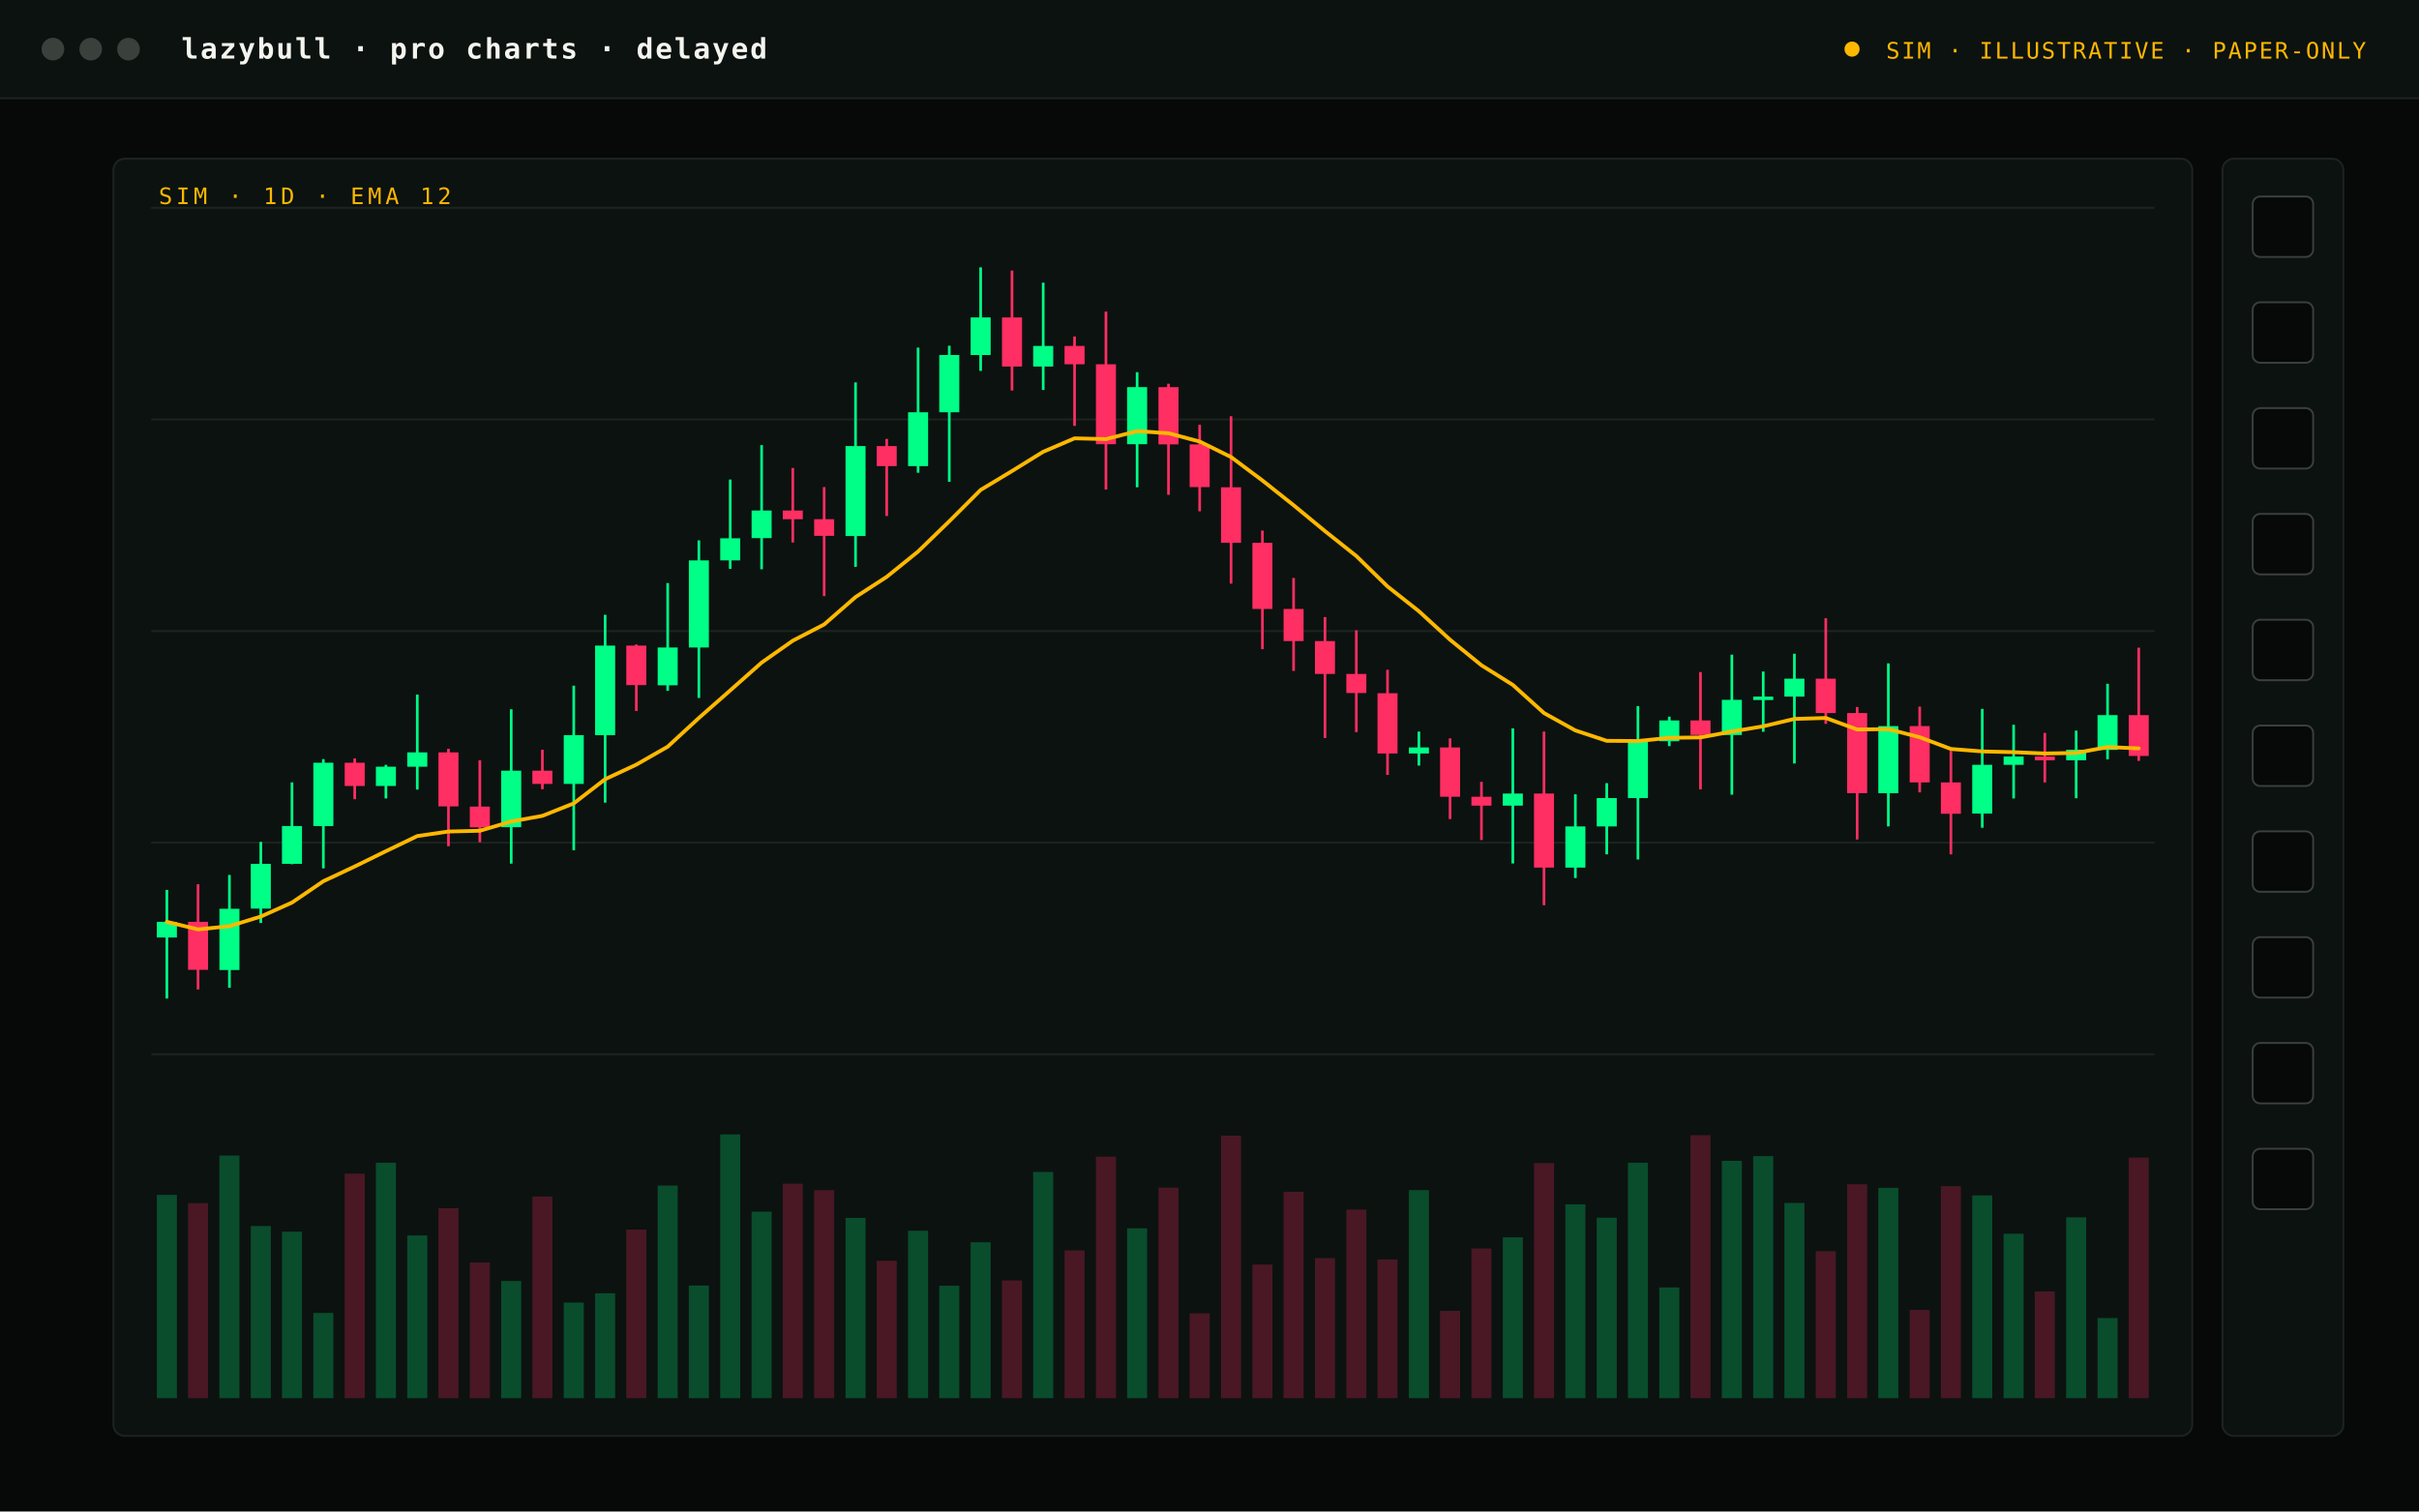
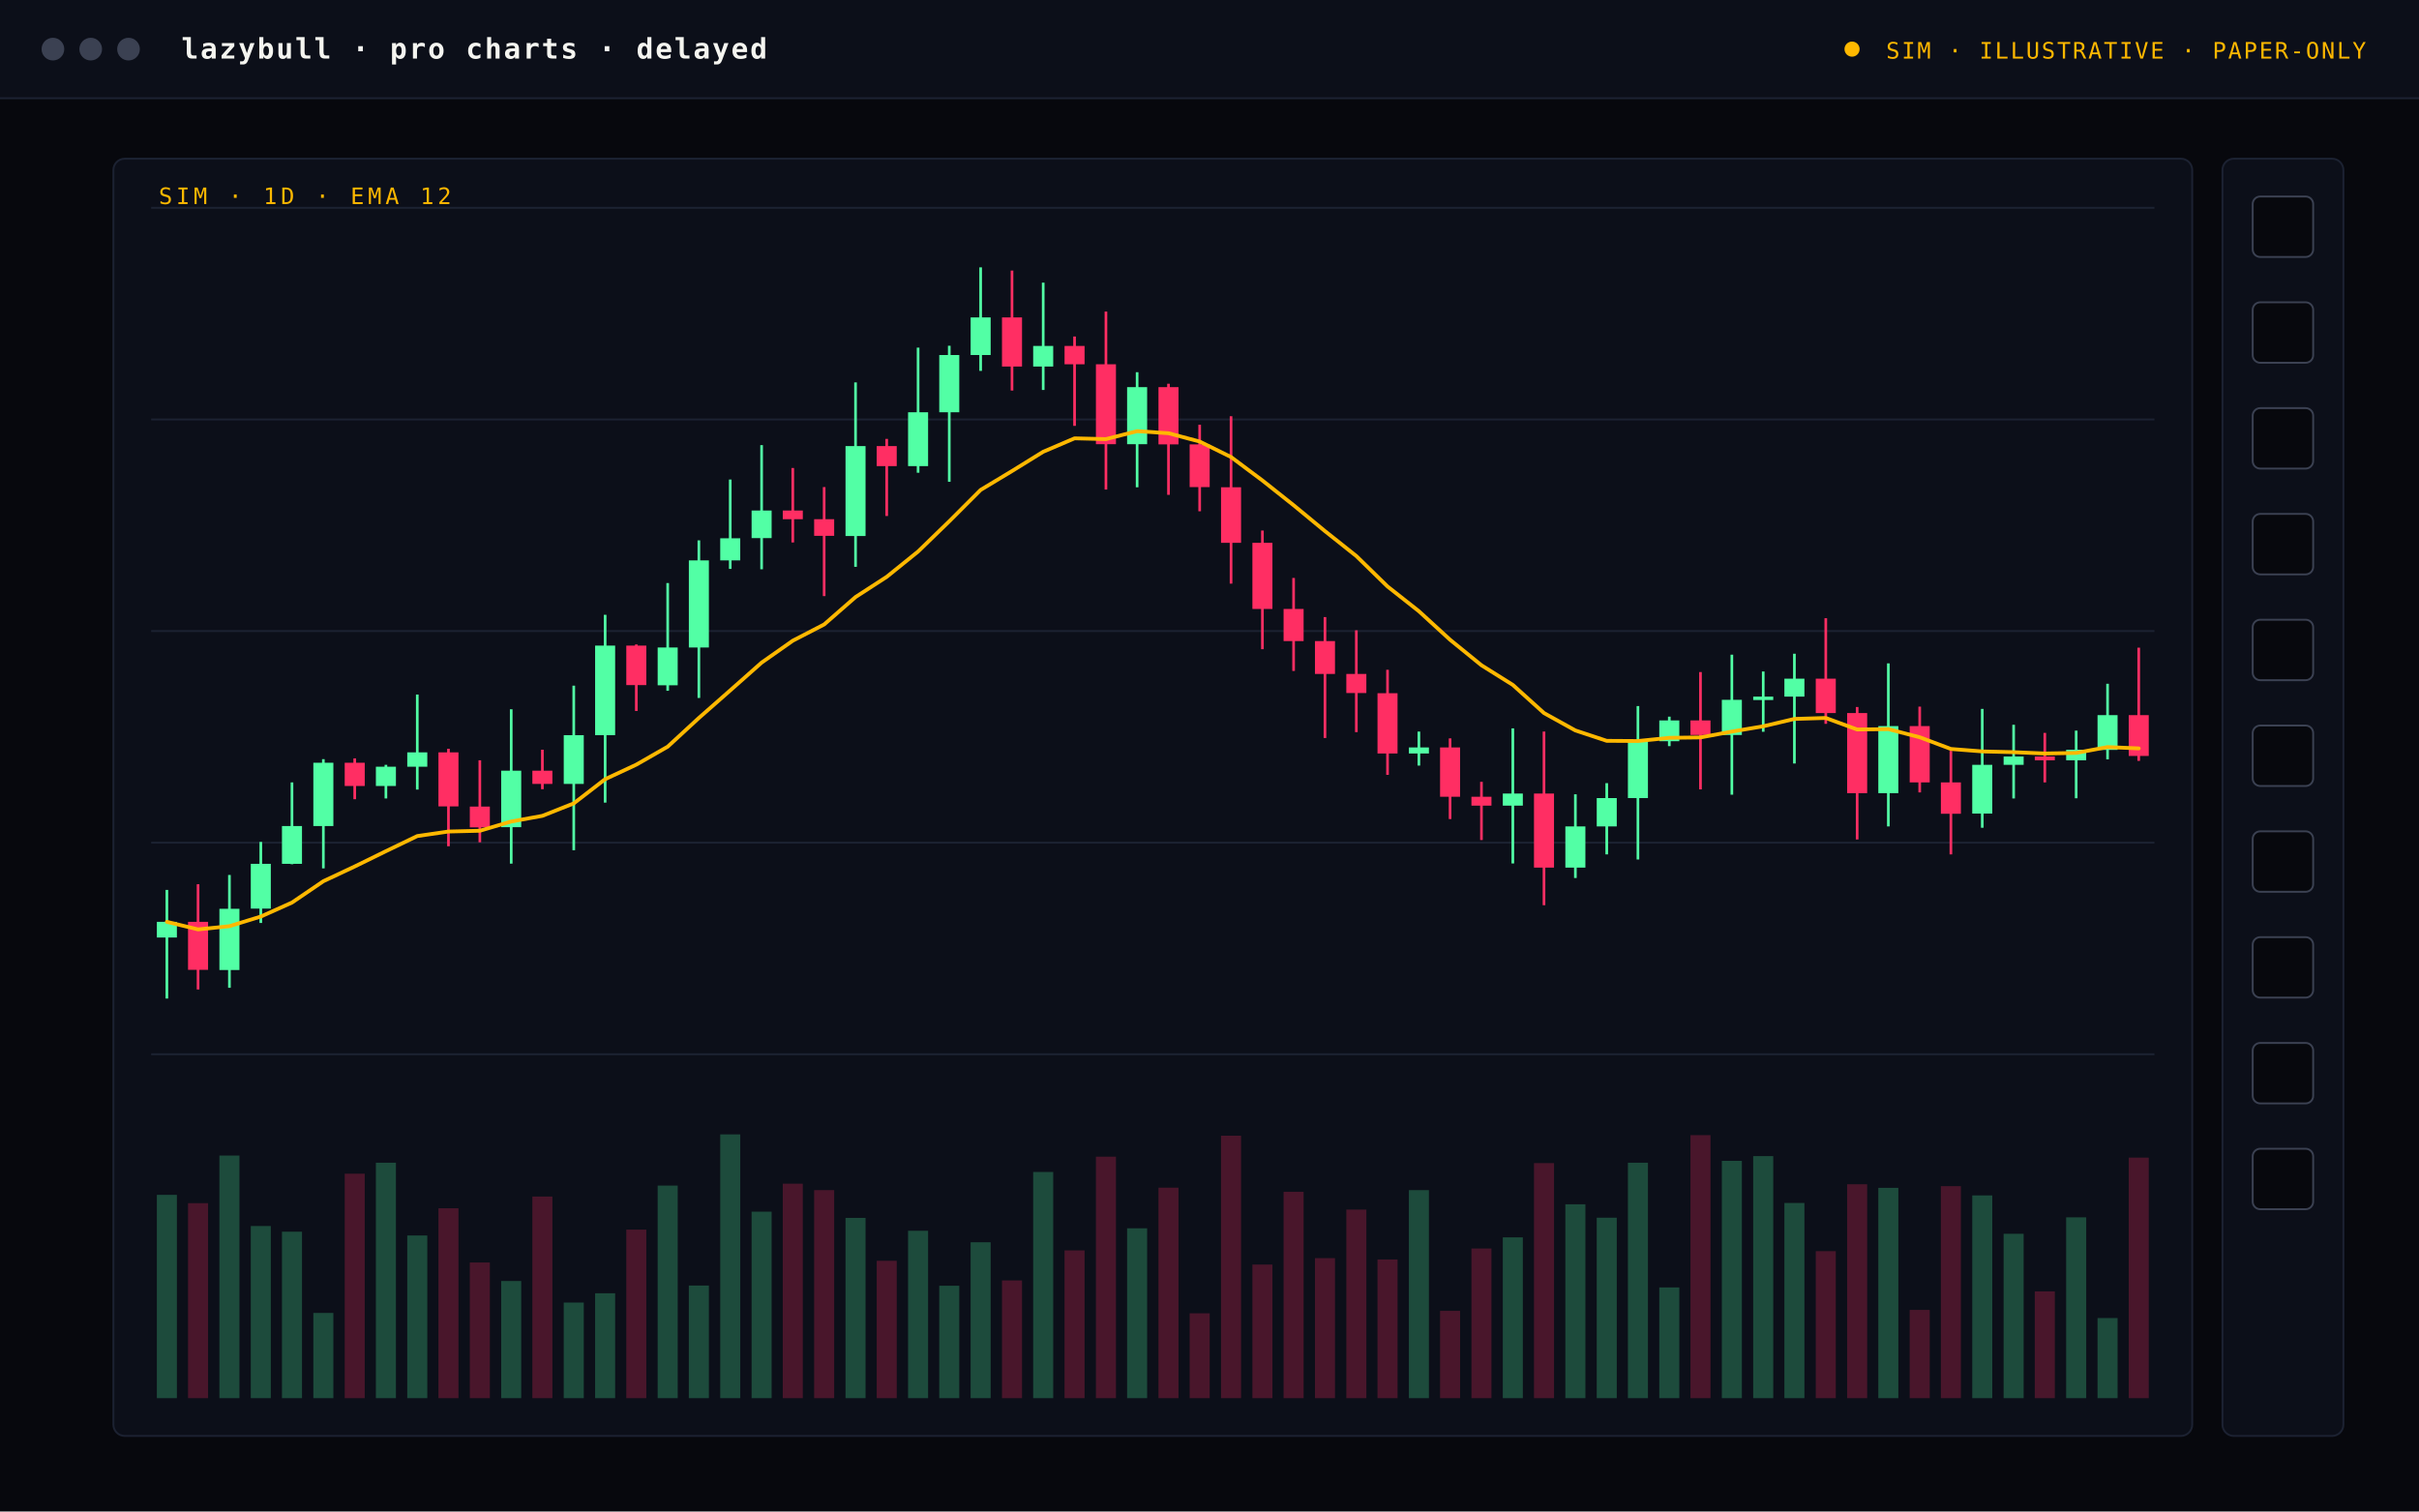
<svg xmlns="http://www.w3.org/2000/svg" width="1280" height="800" viewBox="0 0 1280 800">
-   <rect width="1280" height="800" fill="#070908" />
-   <rect x="0" y="0" width="1280" height="52" fill="#0c1210" />
-   <line x1="0.0" y1="52.0" x2="1280.0" y2="52.0" stroke="#1d2420" stroke-width="1" />
-   <circle cx="28" cy="26" r="6" fill="#3a403c" />
-   <circle cx="48" cy="26" r="6" fill="#3a403c" />
-   <circle cx="68" cy="26" r="6" fill="#3a403c" />
+   <rect width="1280" height="800" fill="#07080d" />
+   <rect x="0" y="0" width="1280" height="52" fill="#0c0f19" />
+   <line x1="0.0" y1="52.0" x2="1280.0" y2="52.0" stroke="#1c2232" stroke-width="1" />
+   <circle cx="28" cy="26" r="6" fill="#3b4152" />
+   <circle cx="48" cy="26" r="6" fill="#3b4152" />
+   <circle cx="68" cy="26" r="6" fill="#3b4152" />
  <text x="96.0" y="31.0" font-family="JetBrains Mono, ui-monospace, Menlo, monospace" font-size="15" font-weight="600" fill="#f5f5f0" text-anchor="start" letter-spacing="1">lazybull · pro charts · delayed</text>
  <circle cx="980" cy="26" r="4" fill="#ffb800" />
  <text x="1252.0" y="31.0" font-family="JetBrains Mono, ui-monospace, Menlo, monospace" font-size="12" font-weight="500" fill="#ffb800" text-anchor="end" letter-spacing="1">SIM · ILLUSTRATIVE · PAPER-ONLY</text>
-   <rect x="60.0" y="84.0" width="1100.0" height="676.0" rx="6" fill="#0c1210" stroke="#1d2420" stroke-width="1" />
-   <line x1="80.0" y1="110.0" x2="1140.0" y2="110.0" stroke="#1d2420" stroke-width="1" />
-   <line x1="80.0" y1="222.0" x2="1140.0" y2="222.0" stroke="#1d2420" stroke-width="1" />
-   <line x1="80.0" y1="334.0" x2="1140.0" y2="334.0" stroke="#1d2420" stroke-width="1" />
-   <line x1="80.0" y1="446.0" x2="1140.0" y2="446.0" stroke="#1d2420" stroke-width="1" />
-   <line x1="80.0" y1="558.0" x2="1140.0" y2="558.0" stroke="#1d2420" stroke-width="1" />
-   <line x1="88.3" y1="471.0" x2="88.3" y2="528.5" stroke="#00ff87" stroke-width="1.4" />
-   <rect x="83.0" y="487.9" width="10.6" height="8.3" fill="#00ff87" />
-   <rect x="83.0" y="632.4" width="10.6" height="107.6" fill="#00ff87" fill-opacity="0.25" />
+   <rect x="60.0" y="84.0" width="1100.0" height="676.0" rx="6" fill="#0c0f19" stroke="#1c2232" stroke-width="1" />
+   <line x1="80.0" y1="110.0" x2="1140.0" y2="110.0" stroke="#1c2232" stroke-width="1" />
+   <line x1="80.0" y1="222.0" x2="1140.0" y2="222.0" stroke="#1c2232" stroke-width="1" />
+   <line x1="80.0" y1="334.0" x2="1140.0" y2="334.0" stroke="#1c2232" stroke-width="1" />
+   <line x1="80.0" y1="446.0" x2="1140.0" y2="446.0" stroke="#1c2232" stroke-width="1" />
+   <line x1="80.0" y1="558.0" x2="1140.0" y2="558.0" stroke="#1c2232" stroke-width="1" />
+   <line x1="88.3" y1="471.0" x2="88.3" y2="528.5" stroke="#52ffa5" stroke-width="1.4" />
+   <rect x="83.0" y="487.9" width="10.6" height="8.3" fill="#52ffa5" />
+   <rect x="83.0" y="632.4" width="10.6" height="107.6" fill="#52ffa5" fill-opacity="0.25" />
  <line x1="104.8" y1="468.0" x2="104.8" y2="523.7" stroke="#ff2e63" stroke-width="1.4" />
  <rect x="99.5" y="487.9" width="10.6" height="25.4" fill="#ff2e63" />
  <rect x="99.5" y="636.8" width="10.6" height="103.2" fill="#ff2e63" fill-opacity="0.25" />
-   <line x1="121.4" y1="463.1" x2="121.4" y2="522.8" stroke="#00ff87" stroke-width="1.4" />
-   <rect x="116.1" y="481.0" width="10.6" height="32.4" fill="#00ff87" />
-   <rect x="116.1" y="611.6" width="10.6" height="128.4" fill="#00ff87" fill-opacity="0.25" />
-   <line x1="138.0" y1="445.6" x2="138.0" y2="488.5" stroke="#00ff87" stroke-width="1.4" />
-   <rect x="132.7" y="457.2" width="10.6" height="23.7" fill="#00ff87" />
-   <rect x="132.7" y="648.9" width="10.6" height="91.1" fill="#00ff87" fill-opacity="0.25" />
-   <line x1="154.5" y1="414.1" x2="154.5" y2="457.4" stroke="#00ff87" stroke-width="1.4" />
-   <rect x="149.2" y="437.2" width="10.6" height="20.0" fill="#00ff87" />
-   <rect x="149.2" y="651.9" width="10.6" height="88.1" fill="#00ff87" fill-opacity="0.25" />
-   <line x1="171.1" y1="401.8" x2="171.1" y2="459.6" stroke="#00ff87" stroke-width="1.4" />
-   <rect x="165.8" y="403.7" width="10.6" height="33.5" fill="#00ff87" />
-   <rect x="165.8" y="694.9" width="10.6" height="45.1" fill="#00ff87" fill-opacity="0.25" />
+   <line x1="121.4" y1="463.1" x2="121.4" y2="522.8" stroke="#52ffa5" stroke-width="1.4" />
+   <rect x="116.1" y="481.0" width="10.6" height="32.4" fill="#52ffa5" />
+   <rect x="116.1" y="611.6" width="10.6" height="128.4" fill="#52ffa5" fill-opacity="0.25" />
+   <line x1="138.0" y1="445.6" x2="138.0" y2="488.5" stroke="#52ffa5" stroke-width="1.4" />
+   <rect x="132.7" y="457.2" width="10.6" height="23.7" fill="#52ffa5" />
+   <rect x="132.7" y="648.9" width="10.6" height="91.1" fill="#52ffa5" fill-opacity="0.25" />
+   <line x1="154.5" y1="414.1" x2="154.5" y2="457.4" stroke="#52ffa5" stroke-width="1.4" />
+   <rect x="149.2" y="437.2" width="10.6" height="20.0" fill="#52ffa5" />
+   <rect x="149.2" y="651.9" width="10.6" height="88.1" fill="#52ffa5" fill-opacity="0.25" />
+   <line x1="171.1" y1="401.8" x2="171.1" y2="459.6" stroke="#52ffa5" stroke-width="1.4" />
+   <rect x="165.8" y="403.7" width="10.6" height="33.5" fill="#52ffa5" />
+   <rect x="165.8" y="694.9" width="10.6" height="45.1" fill="#52ffa5" fill-opacity="0.25" />
  <line x1="187.7" y1="401.4" x2="187.7" y2="423.0" stroke="#ff2e63" stroke-width="1.4" />
  <rect x="182.4" y="403.7" width="10.6" height="12.3" fill="#ff2e63" />
  <rect x="182.4" y="621.2" width="10.6" height="118.8" fill="#ff2e63" fill-opacity="0.25" />
-   <line x1="204.2" y1="404.8" x2="204.2" y2="422.6" stroke="#00ff87" stroke-width="1.4" />
-   <rect x="198.9" y="405.8" width="10.6" height="10.2" fill="#00ff87" />
-   <rect x="198.9" y="615.4" width="10.6" height="124.6" fill="#00ff87" fill-opacity="0.25" />
-   <line x1="220.8" y1="367.6" x2="220.8" y2="417.9" stroke="#00ff87" stroke-width="1.4" />
-   <rect x="215.5" y="398.2" width="10.6" height="7.6" fill="#00ff87" />
-   <rect x="215.5" y="653.9" width="10.6" height="86.1" fill="#00ff87" fill-opacity="0.25" />
+   <line x1="204.2" y1="404.8" x2="204.2" y2="422.6" stroke="#52ffa5" stroke-width="1.4" />
+   <rect x="198.9" y="405.8" width="10.6" height="10.2" fill="#52ffa5" />
+   <rect x="198.9" y="615.4" width="10.6" height="124.6" fill="#52ffa5" fill-opacity="0.25" />
+   <line x1="220.8" y1="367.6" x2="220.8" y2="417.9" stroke="#52ffa5" stroke-width="1.4" />
+   <rect x="215.5" y="398.2" width="10.6" height="7.6" fill="#52ffa5" />
+   <rect x="215.5" y="653.9" width="10.6" height="86.1" fill="#52ffa5" fill-opacity="0.25" />
  <line x1="237.3" y1="396.3" x2="237.3" y2="447.9" stroke="#ff2e63" stroke-width="1.4" />
  <rect x="232.0" y="398.2" width="10.6" height="28.6" fill="#ff2e63" />
  <rect x="232.0" y="639.5" width="10.6" height="100.5" fill="#ff2e63" fill-opacity="0.25" />
  <line x1="253.9" y1="402.4" x2="253.9" y2="445.8" stroke="#ff2e63" stroke-width="1.4" />
  <rect x="248.6" y="426.9" width="10.6" height="11.0" fill="#ff2e63" />
  <rect x="248.6" y="668.2" width="10.6" height="71.8" fill="#ff2e63" fill-opacity="0.25" />
-   <line x1="270.5" y1="375.4" x2="270.5" y2="457.1" stroke="#00ff87" stroke-width="1.4" />
-   <rect x="265.2" y="407.9" width="10.6" height="29.9" fill="#00ff87" />
-   <rect x="265.2" y="678.0" width="10.6" height="62.0" fill="#00ff87" fill-opacity="0.25" />
+   <line x1="270.5" y1="375.4" x2="270.5" y2="457.1" stroke="#52ffa5" stroke-width="1.4" />
+   <rect x="265.2" y="407.9" width="10.6" height="29.9" fill="#52ffa5" />
+   <rect x="265.2" y="678.0" width="10.6" height="62.0" fill="#52ffa5" fill-opacity="0.25" />
  <line x1="287.0" y1="396.8" x2="287.0" y2="417.7" stroke="#ff2e63" stroke-width="1.4" />
  <rect x="281.7" y="407.9" width="10.6" height="7.0" fill="#ff2e63" />
  <rect x="281.7" y="633.3" width="10.6" height="106.7" fill="#ff2e63" fill-opacity="0.25" />
-   <line x1="303.6" y1="362.9" x2="303.6" y2="450.0" stroke="#00ff87" stroke-width="1.4" />
-   <rect x="298.3" y="389.1" width="10.6" height="25.8" fill="#00ff87" />
-   <rect x="298.3" y="689.4" width="10.6" height="50.6" fill="#00ff87" fill-opacity="0.25" />
-   <line x1="320.2" y1="325.4" x2="320.2" y2="424.8" stroke="#00ff87" stroke-width="1.4" />
-   <rect x="314.9" y="341.7" width="10.6" height="47.4" fill="#00ff87" />
-   <rect x="314.9" y="684.5" width="10.6" height="55.5" fill="#00ff87" fill-opacity="0.25" />
+   <line x1="303.6" y1="362.9" x2="303.6" y2="450.0" stroke="#52ffa5" stroke-width="1.4" />
+   <rect x="298.3" y="389.1" width="10.6" height="25.8" fill="#52ffa5" />
+   <rect x="298.3" y="689.4" width="10.6" height="50.6" fill="#52ffa5" fill-opacity="0.25" />
+   <line x1="320.2" y1="325.4" x2="320.2" y2="424.8" stroke="#52ffa5" stroke-width="1.4" />
+   <rect x="314.9" y="341.7" width="10.6" height="47.4" fill="#52ffa5" />
+   <rect x="314.9" y="684.5" width="10.6" height="55.5" fill="#52ffa5" fill-opacity="0.25" />
  <line x1="336.7" y1="341.1" x2="336.7" y2="376.3" stroke="#ff2e63" stroke-width="1.4" />
  <rect x="331.4" y="341.7" width="10.6" height="20.9" fill="#ff2e63" />
  <rect x="331.4" y="650.8" width="10.6" height="89.2" fill="#ff2e63" fill-opacity="0.25" />
-   <line x1="353.3" y1="308.6" x2="353.3" y2="365.6" stroke="#00ff87" stroke-width="1.4" />
-   <rect x="348.0" y="342.7" width="10.6" height="20.0" fill="#00ff87" />
-   <rect x="348.0" y="627.5" width="10.6" height="112.5" fill="#00ff87" fill-opacity="0.25" />
-   <line x1="369.8" y1="286.0" x2="369.8" y2="369.4" stroke="#00ff87" stroke-width="1.4" />
-   <rect x="364.5" y="296.6" width="10.6" height="46.1" fill="#00ff87" />
-   <rect x="364.5" y="680.4" width="10.6" height="59.6" fill="#00ff87" fill-opacity="0.25" />
-   <line x1="386.4" y1="253.8" x2="386.4" y2="301.1" stroke="#00ff87" stroke-width="1.4" />
-   <rect x="381.1" y="284.9" width="10.6" height="11.7" fill="#00ff87" />
-   <rect x="381.1" y="600.4" width="10.6" height="139.6" fill="#00ff87" fill-opacity="0.25" />
-   <line x1="403.0" y1="235.6" x2="403.0" y2="301.3" stroke="#00ff87" stroke-width="1.4" />
-   <rect x="397.7" y="270.2" width="10.6" height="14.6" fill="#00ff87" />
-   <rect x="397.7" y="641.3" width="10.6" height="98.7" fill="#00ff87" fill-opacity="0.25" />
+   <line x1="353.3" y1="308.6" x2="353.3" y2="365.6" stroke="#52ffa5" stroke-width="1.4" />
+   <rect x="348.0" y="342.7" width="10.6" height="20.0" fill="#52ffa5" />
+   <rect x="348.0" y="627.5" width="10.6" height="112.5" fill="#52ffa5" fill-opacity="0.25" />
+   <line x1="369.8" y1="286.0" x2="369.8" y2="369.4" stroke="#52ffa5" stroke-width="1.4" />
+   <rect x="364.5" y="296.6" width="10.6" height="46.1" fill="#52ffa5" />
+   <rect x="364.5" y="680.4" width="10.6" height="59.6" fill="#52ffa5" fill-opacity="0.25" />
+   <line x1="386.4" y1="253.8" x2="386.4" y2="301.1" stroke="#52ffa5" stroke-width="1.4" />
+   <rect x="381.1" y="284.9" width="10.6" height="11.7" fill="#52ffa5" />
+   <rect x="381.1" y="600.4" width="10.6" height="139.6" fill="#52ffa5" fill-opacity="0.25" />
+   <line x1="403.0" y1="235.6" x2="403.0" y2="301.3" stroke="#52ffa5" stroke-width="1.4" />
+   <rect x="397.7" y="270.2" width="10.6" height="14.6" fill="#52ffa5" />
+   <rect x="397.7" y="641.3" width="10.6" height="98.7" fill="#52ffa5" fill-opacity="0.25" />
  <line x1="419.5" y1="247.7" x2="419.5" y2="287.1" stroke="#ff2e63" stroke-width="1.4" />
  <rect x="414.2" y="270.2" width="10.6" height="4.6" fill="#ff2e63" />
  <rect x="414.2" y="626.5" width="10.6" height="113.5" fill="#ff2e63" fill-opacity="0.25" />
  <line x1="436.1" y1="257.8" x2="436.1" y2="315.5" stroke="#ff2e63" stroke-width="1.4" />
  <rect x="430.8" y="274.8" width="10.6" height="8.8" fill="#ff2e63" />
  <rect x="430.8" y="629.9" width="10.6" height="110.1" fill="#ff2e63" fill-opacity="0.25" />
-   <line x1="452.7" y1="202.4" x2="452.7" y2="300.0" stroke="#00ff87" stroke-width="1.4" />
-   <rect x="447.4" y="236.1" width="10.6" height="47.6" fill="#00ff87" />
-   <rect x="447.4" y="644.6" width="10.6" height="95.4" fill="#00ff87" fill-opacity="0.25" />
+   <line x1="452.7" y1="202.4" x2="452.7" y2="300.0" stroke="#52ffa5" stroke-width="1.4" />
+   <rect x="447.4" y="236.1" width="10.6" height="47.6" fill="#52ffa5" />
+   <rect x="447.4" y="644.6" width="10.6" height="95.4" fill="#52ffa5" fill-opacity="0.25" />
  <line x1="469.2" y1="232.3" x2="469.2" y2="273.1" stroke="#ff2e63" stroke-width="1.4" />
  <rect x="463.9" y="236.1" width="10.6" height="10.6" fill="#ff2e63" />
  <rect x="463.9" y="667.3" width="10.6" height="72.7" fill="#ff2e63" fill-opacity="0.25" />
-   <line x1="485.8" y1="184.0" x2="485.8" y2="250.2" stroke="#00ff87" stroke-width="1.4" />
-   <rect x="480.5" y="218.2" width="10.6" height="28.5" fill="#00ff87" />
-   <rect x="480.5" y="651.4" width="10.6" height="88.6" fill="#00ff87" fill-opacity="0.25" />
-   <line x1="502.3" y1="183.0" x2="502.3" y2="255.0" stroke="#00ff87" stroke-width="1.4" />
-   <rect x="497.0" y="187.9" width="10.6" height="30.3" fill="#00ff87" />
-   <rect x="497.0" y="680.5" width="10.6" height="59.5" fill="#00ff87" fill-opacity="0.25" />
-   <line x1="518.9" y1="141.5" x2="518.9" y2="196.3" stroke="#00ff87" stroke-width="1.4" />
-   <rect x="513.6" y="168.0" width="10.6" height="19.9" fill="#00ff87" />
-   <rect x="513.6" y="657.5" width="10.6" height="82.5" fill="#00ff87" fill-opacity="0.25" />
+   <line x1="485.8" y1="184.0" x2="485.8" y2="250.2" stroke="#52ffa5" stroke-width="1.4" />
+   <rect x="480.5" y="218.2" width="10.6" height="28.5" fill="#52ffa5" />
+   <rect x="480.5" y="651.4" width="10.6" height="88.6" fill="#52ffa5" fill-opacity="0.25" />
+   <line x1="502.3" y1="183.0" x2="502.3" y2="255.0" stroke="#52ffa5" stroke-width="1.4" />
+   <rect x="497.0" y="187.9" width="10.6" height="30.3" fill="#52ffa5" />
+   <rect x="497.0" y="680.5" width="10.6" height="59.5" fill="#52ffa5" fill-opacity="0.25" />
+   <line x1="518.9" y1="141.5" x2="518.9" y2="196.3" stroke="#52ffa5" stroke-width="1.4" />
+   <rect x="513.6" y="168.0" width="10.6" height="19.9" fill="#52ffa5" />
+   <rect x="513.6" y="657.5" width="10.6" height="82.5" fill="#52ffa5" fill-opacity="0.25" />
  <line x1="535.5" y1="143.2" x2="535.5" y2="206.7" stroke="#ff2e63" stroke-width="1.4" />
  <rect x="530.2" y="168.0" width="10.6" height="26.0" fill="#ff2e63" />
  <rect x="530.2" y="677.7" width="10.6" height="62.3" fill="#ff2e63" fill-opacity="0.25" />
-   <line x1="552.0" y1="149.6" x2="552.0" y2="206.4" stroke="#00ff87" stroke-width="1.4" />
-   <rect x="546.7" y="183.1" width="10.6" height="10.9" fill="#00ff87" />
-   <rect x="546.7" y="620.3" width="10.6" height="119.7" fill="#00ff87" fill-opacity="0.25" />
+   <line x1="552.0" y1="149.6" x2="552.0" y2="206.4" stroke="#52ffa5" stroke-width="1.4" />
+   <rect x="546.7" y="183.1" width="10.6" height="10.9" fill="#52ffa5" />
+   <rect x="546.7" y="620.3" width="10.6" height="119.7" fill="#52ffa5" fill-opacity="0.25" />
  <line x1="568.6" y1="178.1" x2="568.6" y2="225.4" stroke="#ff2e63" stroke-width="1.4" />
  <rect x="563.3" y="183.1" width="10.6" height="9.7" fill="#ff2e63" />
  <rect x="563.3" y="661.8" width="10.6" height="78.2" fill="#ff2e63" fill-opacity="0.25" />
  <line x1="585.2" y1="164.9" x2="585.2" y2="259.1" stroke="#ff2e63" stroke-width="1.4" />
  <rect x="579.9" y="192.8" width="10.6" height="42.3" fill="#ff2e63" />
  <rect x="579.9" y="612.2" width="10.6" height="127.8" fill="#ff2e63" fill-opacity="0.25" />
-   <line x1="601.7" y1="197.0" x2="601.7" y2="257.9" stroke="#00ff87" stroke-width="1.4" />
-   <rect x="596.4" y="204.9" width="10.6" height="30.2" fill="#00ff87" />
-   <rect x="596.4" y="650.1" width="10.6" height="89.9" fill="#00ff87" fill-opacity="0.25" />
+   <line x1="601.7" y1="197.0" x2="601.7" y2="257.9" stroke="#52ffa5" stroke-width="1.4" />
+   <rect x="596.4" y="204.9" width="10.6" height="30.2" fill="#52ffa5" />
+   <rect x="596.4" y="650.1" width="10.6" height="89.9" fill="#52ffa5" fill-opacity="0.25" />
  <line x1="618.3" y1="203.1" x2="618.3" y2="261.9" stroke="#ff2e63" stroke-width="1.4" />
  <rect x="613.0" y="204.9" width="10.6" height="30.3" fill="#ff2e63" />
  <rect x="613.0" y="628.6" width="10.6" height="111.4" fill="#ff2e63" fill-opacity="0.25" />
  <line x1="634.8" y1="224.8" x2="634.8" y2="270.6" stroke="#ff2e63" stroke-width="1.4" />
  <rect x="629.5" y="235.2" width="10.6" height="22.6" fill="#ff2e63" />
  <rect x="629.5" y="695.1" width="10.6" height="44.9" fill="#ff2e63" fill-opacity="0.25" />
  <line x1="651.4" y1="220.3" x2="651.4" y2="308.9" stroke="#ff2e63" stroke-width="1.4" />
  <rect x="646.1" y="257.9" width="10.6" height="29.4" fill="#ff2e63" />
  <rect x="646.1" y="601.1" width="10.6" height="138.9" fill="#ff2e63" fill-opacity="0.25" />
  <line x1="668.0" y1="280.8" x2="668.0" y2="343.6" stroke="#ff2e63" stroke-width="1.4" />
  <rect x="662.7" y="287.3" width="10.6" height="35.0" fill="#ff2e63" />
  <rect x="662.7" y="669.3" width="10.6" height="70.7" fill="#ff2e63" fill-opacity="0.25" />
  <line x1="684.5" y1="305.9" x2="684.5" y2="355.1" stroke="#ff2e63" stroke-width="1.4" />
  <rect x="679.2" y="322.3" width="10.6" height="17.0" fill="#ff2e63" />
  <rect x="679.2" y="630.8" width="10.6" height="109.2" fill="#ff2e63" fill-opacity="0.25" />
  <line x1="701.1" y1="326.6" x2="701.1" y2="390.6" stroke="#ff2e63" stroke-width="1.4" />
  <rect x="695.8" y="339.3" width="10.6" height="17.4" fill="#ff2e63" />
  <rect x="695.8" y="665.9" width="10.6" height="74.1" fill="#ff2e63" fill-opacity="0.25" />
  <line x1="717.7" y1="333.6" x2="717.7" y2="387.5" stroke="#ff2e63" stroke-width="1.4" />
  <rect x="712.4" y="356.7" width="10.6" height="10.1" fill="#ff2e63" />
  <rect x="712.4" y="640.2" width="10.6" height="99.8" fill="#ff2e63" fill-opacity="0.25" />
  <line x1="734.2" y1="354.5" x2="734.2" y2="410.1" stroke="#ff2e63" stroke-width="1.4" />
  <rect x="728.9" y="366.9" width="10.6" height="31.9" fill="#ff2e63" />
  <rect x="728.9" y="666.6" width="10.6" height="73.4" fill="#ff2e63" fill-opacity="0.25" />
-   <line x1="750.8" y1="387.2" x2="750.8" y2="405.2" stroke="#00ff87" stroke-width="1.4" />
-   <rect x="745.5" y="395.6" width="10.6" height="3.2" fill="#00ff87" />
-   <rect x="745.5" y="629.9" width="10.6" height="110.1" fill="#00ff87" fill-opacity="0.25" />
+   <line x1="750.8" y1="387.2" x2="750.8" y2="405.2" stroke="#52ffa5" stroke-width="1.4" />
+   <rect x="745.5" y="395.6" width="10.6" height="3.2" fill="#52ffa5" />
+   <rect x="745.5" y="629.9" width="10.6" height="110.1" fill="#52ffa5" fill-opacity="0.25" />
  <line x1="767.3" y1="390.8" x2="767.3" y2="433.5" stroke="#ff2e63" stroke-width="1.4" />
  <rect x="762.0" y="395.6" width="10.6" height="26.1" fill="#ff2e63" />
  <rect x="762.0" y="693.8" width="10.6" height="46.2" fill="#ff2e63" fill-opacity="0.25" />
  <line x1="783.9" y1="413.8" x2="783.9" y2="444.6" stroke="#ff2e63" stroke-width="1.4" />
  <rect x="778.6" y="421.7" width="10.6" height="4.7" fill="#ff2e63" />
  <rect x="778.6" y="660.8" width="10.6" height="79.2" fill="#ff2e63" fill-opacity="0.25" />
-   <line x1="800.5" y1="385.5" x2="800.5" y2="457.0" stroke="#00ff87" stroke-width="1.4" />
-   <rect x="795.2" y="420.0" width="10.6" height="6.4" fill="#00ff87" />
-   <rect x="795.2" y="654.9" width="10.6" height="85.1" fill="#00ff87" fill-opacity="0.25" />
+   <line x1="800.5" y1="385.5" x2="800.5" y2="457.0" stroke="#52ffa5" stroke-width="1.4" />
+   <rect x="795.2" y="420.0" width="10.6" height="6.4" fill="#52ffa5" />
+   <rect x="795.2" y="654.9" width="10.6" height="85.1" fill="#52ffa5" fill-opacity="0.25" />
  <line x1="817.0" y1="387.2" x2="817.0" y2="479.1" stroke="#ff2e63" stroke-width="1.4" />
  <rect x="811.7" y="420.0" width="10.6" height="39.2" fill="#ff2e63" />
  <rect x="811.7" y="615.6" width="10.6" height="124.4" fill="#ff2e63" fill-opacity="0.25" />
-   <line x1="833.6" y1="420.4" x2="833.6" y2="464.7" stroke="#00ff87" stroke-width="1.4" />
-   <rect x="828.3" y="437.4" width="10.6" height="21.8" fill="#00ff87" />
-   <rect x="828.3" y="637.4" width="10.6" height="102.6" fill="#00ff87" fill-opacity="0.25" />
-   <line x1="850.2" y1="414.5" x2="850.2" y2="452.2" stroke="#00ff87" stroke-width="1.4" />
-   <rect x="844.9" y="422.4" width="10.6" height="15.0" fill="#00ff87" />
-   <rect x="844.9" y="644.5" width="10.6" height="95.5" fill="#00ff87" fill-opacity="0.25" />
-   <line x1="866.7" y1="373.7" x2="866.7" y2="454.9" stroke="#00ff87" stroke-width="1.4" />
-   <rect x="861.4" y="392.3" width="10.6" height="30.1" fill="#00ff87" />
-   <rect x="861.4" y="615.4" width="10.6" height="124.6" fill="#00ff87" fill-opacity="0.25" />
-   <line x1="883.3" y1="379.3" x2="883.3" y2="394.9" stroke="#00ff87" stroke-width="1.4" />
-   <rect x="878.0" y="381.3" width="10.6" height="11.0" fill="#00ff87" />
-   <rect x="878.0" y="681.4" width="10.6" height="58.6" fill="#00ff87" fill-opacity="0.25" />
+   <line x1="833.6" y1="420.4" x2="833.6" y2="464.7" stroke="#52ffa5" stroke-width="1.4" />
+   <rect x="828.3" y="437.4" width="10.6" height="21.8" fill="#52ffa5" />
+   <rect x="828.3" y="637.4" width="10.6" height="102.6" fill="#52ffa5" fill-opacity="0.25" />
+   <line x1="850.2" y1="414.5" x2="850.2" y2="452.2" stroke="#52ffa5" stroke-width="1.4" />
+   <rect x="844.9" y="422.4" width="10.6" height="15.0" fill="#52ffa5" />
+   <rect x="844.9" y="644.5" width="10.6" height="95.5" fill="#52ffa5" fill-opacity="0.25" />
+   <line x1="866.7" y1="373.7" x2="866.7" y2="454.9" stroke="#52ffa5" stroke-width="1.4" />
+   <rect x="861.4" y="392.3" width="10.6" height="30.1" fill="#52ffa5" />
+   <rect x="861.4" y="615.4" width="10.6" height="124.6" fill="#52ffa5" fill-opacity="0.25" />
+   <line x1="883.3" y1="379.3" x2="883.3" y2="394.9" stroke="#52ffa5" stroke-width="1.4" />
+   <rect x="878.0" y="381.3" width="10.6" height="11.0" fill="#52ffa5" />
+   <rect x="878.0" y="681.4" width="10.6" height="58.6" fill="#52ffa5" fill-opacity="0.25" />
  <line x1="899.8" y1="355.7" x2="899.8" y2="417.8" stroke="#ff2e63" stroke-width="1.4" />
  <rect x="894.5" y="381.3" width="10.6" height="7.7" fill="#ff2e63" />
  <rect x="894.5" y="600.8" width="10.6" height="139.2" fill="#ff2e63" fill-opacity="0.25" />
-   <line x1="916.4" y1="346.5" x2="916.4" y2="420.6" stroke="#00ff87" stroke-width="1.4" />
-   <rect x="911.1" y="370.4" width="10.6" height="18.6" fill="#00ff87" />
-   <rect x="911.1" y="614.4" width="10.6" height="125.6" fill="#00ff87" fill-opacity="0.25" />
-   <line x1="933.0" y1="355.4" x2="933.0" y2="387.3" stroke="#00ff87" stroke-width="1.4" />
-   <rect x="927.7" y="368.7" width="10.6" height="1.8" fill="#00ff87" />
-   <rect x="927.7" y="611.9" width="10.6" height="128.1" fill="#00ff87" fill-opacity="0.25" />
-   <line x1="949.5" y1="346.0" x2="949.5" y2="404.1" stroke="#00ff87" stroke-width="1.4" />
-   <rect x="944.2" y="359.2" width="10.6" height="9.5" fill="#00ff87" />
-   <rect x="944.2" y="636.7" width="10.6" height="103.3" fill="#00ff87" fill-opacity="0.25" />
+   <line x1="916.4" y1="346.5" x2="916.4" y2="420.6" stroke="#52ffa5" stroke-width="1.4" />
+   <rect x="911.1" y="370.4" width="10.6" height="18.6" fill="#52ffa5" />
+   <rect x="911.1" y="614.4" width="10.6" height="125.6" fill="#52ffa5" fill-opacity="0.25" />
+   <line x1="933.0" y1="355.4" x2="933.0" y2="387.3" stroke="#52ffa5" stroke-width="1.4" />
+   <rect x="927.7" y="368.7" width="10.6" height="1.8" fill="#52ffa5" />
+   <rect x="927.7" y="611.9" width="10.6" height="128.1" fill="#52ffa5" fill-opacity="0.25" />
+   <line x1="949.5" y1="346.0" x2="949.5" y2="404.1" stroke="#52ffa5" stroke-width="1.4" />
+   <rect x="944.2" y="359.2" width="10.6" height="9.5" fill="#52ffa5" />
+   <rect x="944.2" y="636.7" width="10.6" height="103.3" fill="#52ffa5" fill-opacity="0.25" />
  <line x1="966.1" y1="327.2" x2="966.1" y2="383.1" stroke="#ff2e63" stroke-width="1.4" />
  <rect x="960.8" y="359.2" width="10.6" height="18.2" fill="#ff2e63" />
  <rect x="960.8" y="662.2" width="10.6" height="77.8" fill="#ff2e63" fill-opacity="0.25" />
  <line x1="982.7" y1="374.2" x2="982.7" y2="444.3" stroke="#ff2e63" stroke-width="1.4" />
  <rect x="977.4" y="377.4" width="10.6" height="42.4" fill="#ff2e63" />
  <rect x="977.4" y="626.8" width="10.6" height="113.2" fill="#ff2e63" fill-opacity="0.25" />
-   <line x1="999.2" y1="351.1" x2="999.2" y2="437.4" stroke="#00ff87" stroke-width="1.4" />
-   <rect x="993.9" y="384.3" width="10.6" height="35.5" fill="#00ff87" />
-   <rect x="993.9" y="628.7" width="10.6" height="111.3" fill="#00ff87" fill-opacity="0.25" />
+   <line x1="999.2" y1="351.1" x2="999.2" y2="437.4" stroke="#52ffa5" stroke-width="1.4" />
+   <rect x="993.9" y="384.3" width="10.6" height="35.5" fill="#52ffa5" />
+   <rect x="993.9" y="628.7" width="10.6" height="111.3" fill="#52ffa5" fill-opacity="0.25" />
  <line x1="1015.8" y1="374.0" x2="1015.8" y2="419.4" stroke="#ff2e63" stroke-width="1.4" />
  <rect x="1010.5" y="384.3" width="10.6" height="29.8" fill="#ff2e63" />
  <rect x="1010.5" y="693.3" width="10.6" height="46.7" fill="#ff2e63" fill-opacity="0.25" />
  <line x1="1032.3" y1="397.4" x2="1032.3" y2="452.2" stroke="#ff2e63" stroke-width="1.4" />
  <rect x="1027.0" y="414.1" width="10.6" height="16.6" fill="#ff2e63" />
  <rect x="1027.0" y="627.8" width="10.6" height="112.2" fill="#ff2e63" fill-opacity="0.25" />
-   <line x1="1048.9" y1="375.2" x2="1048.9" y2="438.1" stroke="#00ff87" stroke-width="1.4" />
-   <rect x="1043.6" y="404.8" width="10.6" height="25.8" fill="#00ff87" />
-   <rect x="1043.6" y="632.7" width="10.6" height="107.3" fill="#00ff87" fill-opacity="0.25" />
-   <line x1="1065.5" y1="383.6" x2="1065.5" y2="422.6" stroke="#00ff87" stroke-width="1.4" />
-   <rect x="1060.2" y="400.4" width="10.6" height="4.4" fill="#00ff87" />
-   <rect x="1060.2" y="653.0" width="10.6" height="87.0" fill="#00ff87" fill-opacity="0.25" />
+   <line x1="1048.9" y1="375.2" x2="1048.9" y2="438.1" stroke="#52ffa5" stroke-width="1.4" />
+   <rect x="1043.6" y="404.8" width="10.6" height="25.8" fill="#52ffa5" />
+   <rect x="1043.6" y="632.7" width="10.6" height="107.3" fill="#52ffa5" fill-opacity="0.25" />
+   <line x1="1065.5" y1="383.6" x2="1065.5" y2="422.6" stroke="#52ffa5" stroke-width="1.4" />
+   <rect x="1060.2" y="400.4" width="10.6" height="4.4" fill="#52ffa5" />
+   <rect x="1060.2" y="653.0" width="10.6" height="87.0" fill="#52ffa5" fill-opacity="0.25" />
  <line x1="1082.0" y1="387.9" x2="1082.0" y2="414.1" stroke="#ff2e63" stroke-width="1.4" />
  <rect x="1076.7" y="400.4" width="10.6" height="2.0" fill="#ff2e63" />
  <rect x="1076.7" y="683.5" width="10.6" height="56.5" fill="#ff2e63" fill-opacity="0.25" />
-   <line x1="1098.6" y1="386.7" x2="1098.6" y2="422.5" stroke="#00ff87" stroke-width="1.4" />
-   <rect x="1093.3" y="396.8" width="10.6" height="5.6" fill="#00ff87" />
-   <rect x="1093.3" y="644.3" width="10.6" height="95.7" fill="#00ff87" fill-opacity="0.25" />
-   <line x1="1115.2" y1="361.9" x2="1115.2" y2="401.9" stroke="#00ff87" stroke-width="1.4" />
-   <rect x="1109.9" y="378.5" width="10.6" height="18.4" fill="#00ff87" />
-   <rect x="1109.9" y="697.6" width="10.6" height="42.4" fill="#00ff87" fill-opacity="0.25" />
+   <line x1="1098.6" y1="386.7" x2="1098.6" y2="422.5" stroke="#52ffa5" stroke-width="1.4" />
+   <rect x="1093.3" y="396.8" width="10.6" height="5.6" fill="#52ffa5" />
+   <rect x="1093.3" y="644.3" width="10.6" height="95.7" fill="#52ffa5" fill-opacity="0.25" />
+   <line x1="1115.2" y1="361.9" x2="1115.2" y2="401.9" stroke="#52ffa5" stroke-width="1.4" />
+   <rect x="1109.9" y="378.5" width="10.6" height="18.4" fill="#52ffa5" />
+   <rect x="1109.9" y="697.6" width="10.6" height="42.4" fill="#52ffa5" fill-opacity="0.25" />
  <line x1="1131.7" y1="342.8" x2="1131.7" y2="402.7" stroke="#ff2e63" stroke-width="1.4" />
  <rect x="1126.4" y="378.5" width="10.6" height="21.6" fill="#ff2e63" />
  <rect x="1126.4" y="612.7" width="10.6" height="127.3" fill="#ff2e63" fill-opacity="0.25" />
  <polyline points="88.3,487.9 104.8,491.9 121.4,490.2 138.0,485.1 154.5,477.7 171.1,466.4 187.7,458.6 204.2,450.5 220.8,442.5 237.3,440.1 253.9,439.7 270.5,434.8 287.0,431.8 303.6,425.2 320.2,412.4 336.7,404.7 353.3,395.2 369.8,380.0 386.4,365.4 403.0,350.7 419.5,339.1 436.1,330.5 452.7,316.0 469.2,305.3 485.8,291.9 502.3,275.9 518.9,259.3 535.5,249.3 552.0,239.1 568.6,232.0 585.2,232.4 601.7,228.2 618.3,229.3 634.8,233.7 651.4,241.9 668.0,254.3 684.5,267.4 701.1,281.1 717.7,294.3 734.2,310.4 750.8,323.5 767.3,338.6 783.9,352.1 800.5,362.5 817.0,377.4 833.6,386.6 850.2,392.1 866.7,392.2 883.3,390.5 899.8,390.3 916.4,387.2 933.0,384.4 949.5,380.5 966.1,380.0 982.7,386.1 999.2,385.9 1015.8,390.2 1032.3,396.4 1048.9,397.7 1065.5,398.1 1082.0,398.8 1098.6,398.5 1115.2,395.4 1131.7,396.1" fill="none" stroke="#ffb800" stroke-width="2" stroke-linejoin="round" stroke-linecap="round" />
  <text x="84.0" y="108.0" font-family="JetBrains Mono, ui-monospace, Menlo, monospace" font-size="12" font-weight="500" fill="#ffb800" text-anchor="start" letter-spacing="2">SIM · 1D · EMA 12</text>
-   <rect x="1176.0" y="84.0" width="64.0" height="676.0" rx="6" fill="#0c1210" stroke="#1d2420" stroke-width="1" />
-   <rect x="1192.0" y="104.0" width="32.0" height="32.0" rx="4" fill="#070908" stroke="#3a403c" stroke-width="1" />
-   <rect x="1192.0" y="160.0" width="32.0" height="32.0" rx="4" fill="#070908" stroke="#3a403c" stroke-width="1" />
-   <rect x="1192.0" y="216.0" width="32.0" height="32.0" rx="4" fill="#070908" stroke="#3a403c" stroke-width="1" />
-   <rect x="1192.0" y="272.0" width="32.0" height="32.0" rx="4" fill="#070908" stroke="#3a403c" stroke-width="1" />
-   <rect x="1192.0" y="328.0" width="32.0" height="32.0" rx="4" fill="#070908" stroke="#3a403c" stroke-width="1" />
-   <rect x="1192.0" y="384.0" width="32.0" height="32.0" rx="4" fill="#070908" stroke="#3a403c" stroke-width="1" />
-   <rect x="1192.0" y="440.0" width="32.0" height="32.0" rx="4" fill="#070908" stroke="#3a403c" stroke-width="1" />
-   <rect x="1192.0" y="496.0" width="32.0" height="32.0" rx="4" fill="#070908" stroke="#3a403c" stroke-width="1" />
-   <rect x="1192.0" y="552.0" width="32.0" height="32.0" rx="4" fill="#070908" stroke="#3a403c" stroke-width="1" />
-   <rect x="1192.0" y="608.0" width="32.0" height="32.0" rx="4" fill="#070908" stroke="#3a403c" stroke-width="1" />
+   <rect x="1176.0" y="84.0" width="64.0" height="676.0" rx="6" fill="#0c0f19" stroke="#1c2232" stroke-width="1" />
+   <rect x="1192.0" y="104.0" width="32.0" height="32.0" rx="4" fill="#07080d" stroke="#3b4152" stroke-width="1" />
+   <rect x="1192.0" y="160.0" width="32.0" height="32.0" rx="4" fill="#07080d" stroke="#3b4152" stroke-width="1" />
+   <rect x="1192.0" y="216.0" width="32.0" height="32.0" rx="4" fill="#07080d" stroke="#3b4152" stroke-width="1" />
+   <rect x="1192.0" y="272.0" width="32.0" height="32.0" rx="4" fill="#07080d" stroke="#3b4152" stroke-width="1" />
+   <rect x="1192.0" y="328.0" width="32.0" height="32.0" rx="4" fill="#07080d" stroke="#3b4152" stroke-width="1" />
+   <rect x="1192.0" y="384.0" width="32.0" height="32.0" rx="4" fill="#07080d" stroke="#3b4152" stroke-width="1" />
+   <rect x="1192.0" y="440.0" width="32.0" height="32.0" rx="4" fill="#07080d" stroke="#3b4152" stroke-width="1" />
+   <rect x="1192.0" y="496.0" width="32.0" height="32.0" rx="4" fill="#07080d" stroke="#3b4152" stroke-width="1" />
+   <rect x="1192.0" y="552.0" width="32.0" height="32.0" rx="4" fill="#07080d" stroke="#3b4152" stroke-width="1" />
+   <rect x="1192.0" y="608.0" width="32.0" height="32.0" rx="4" fill="#07080d" stroke="#3b4152" stroke-width="1" />
</svg>
